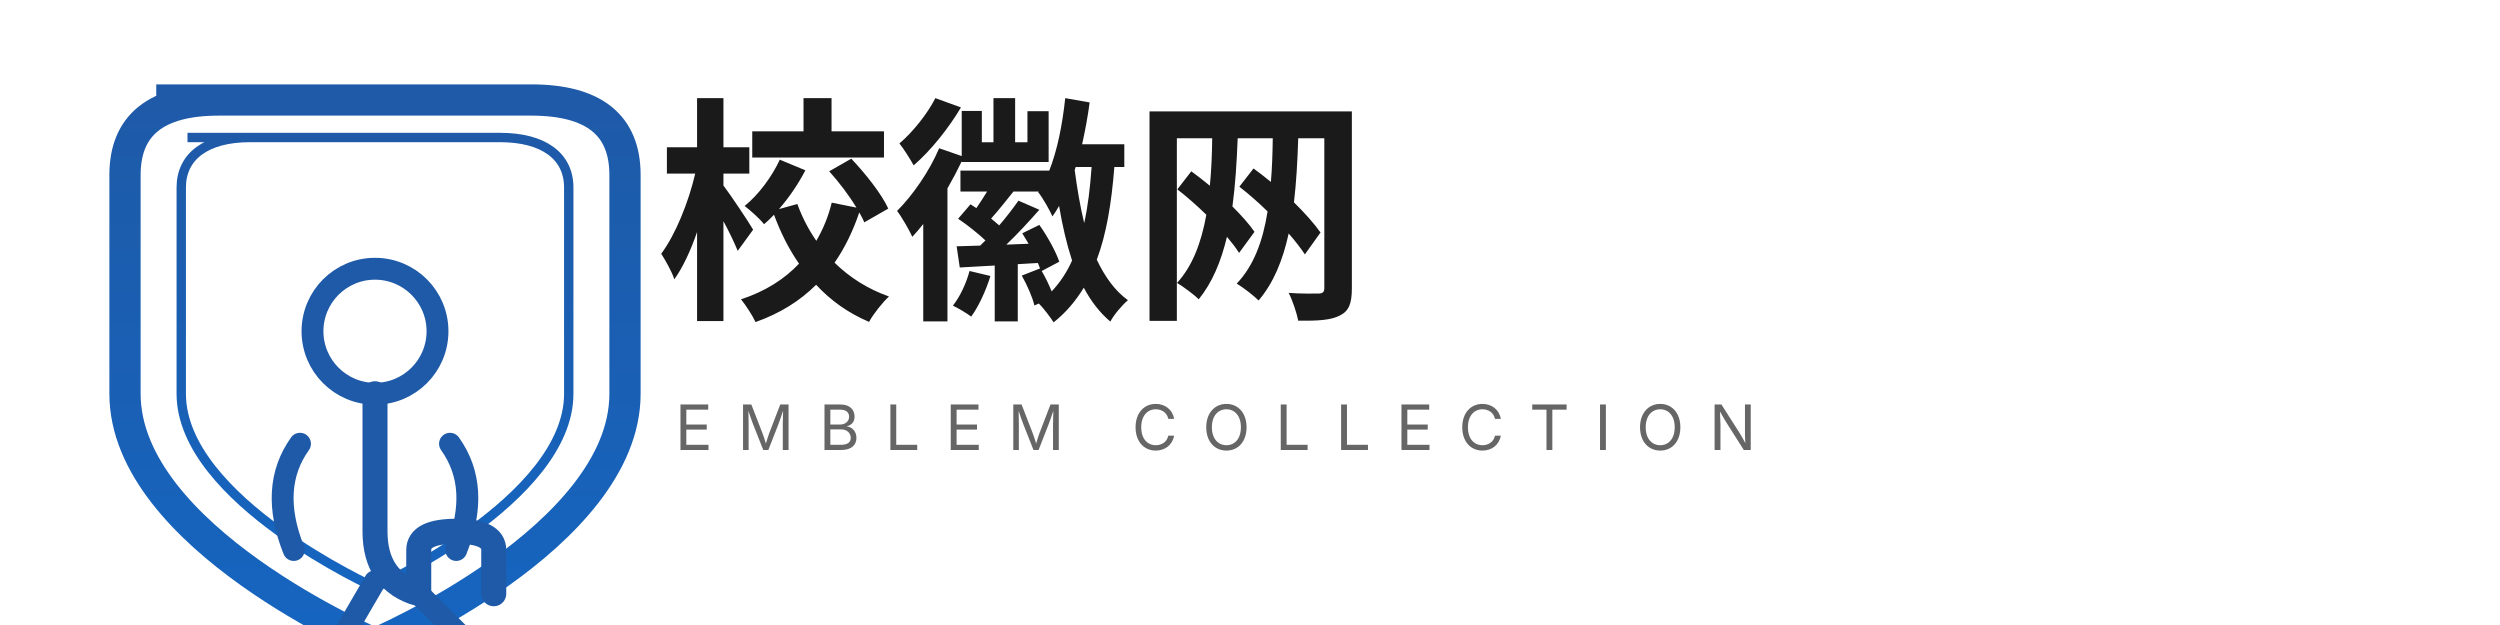
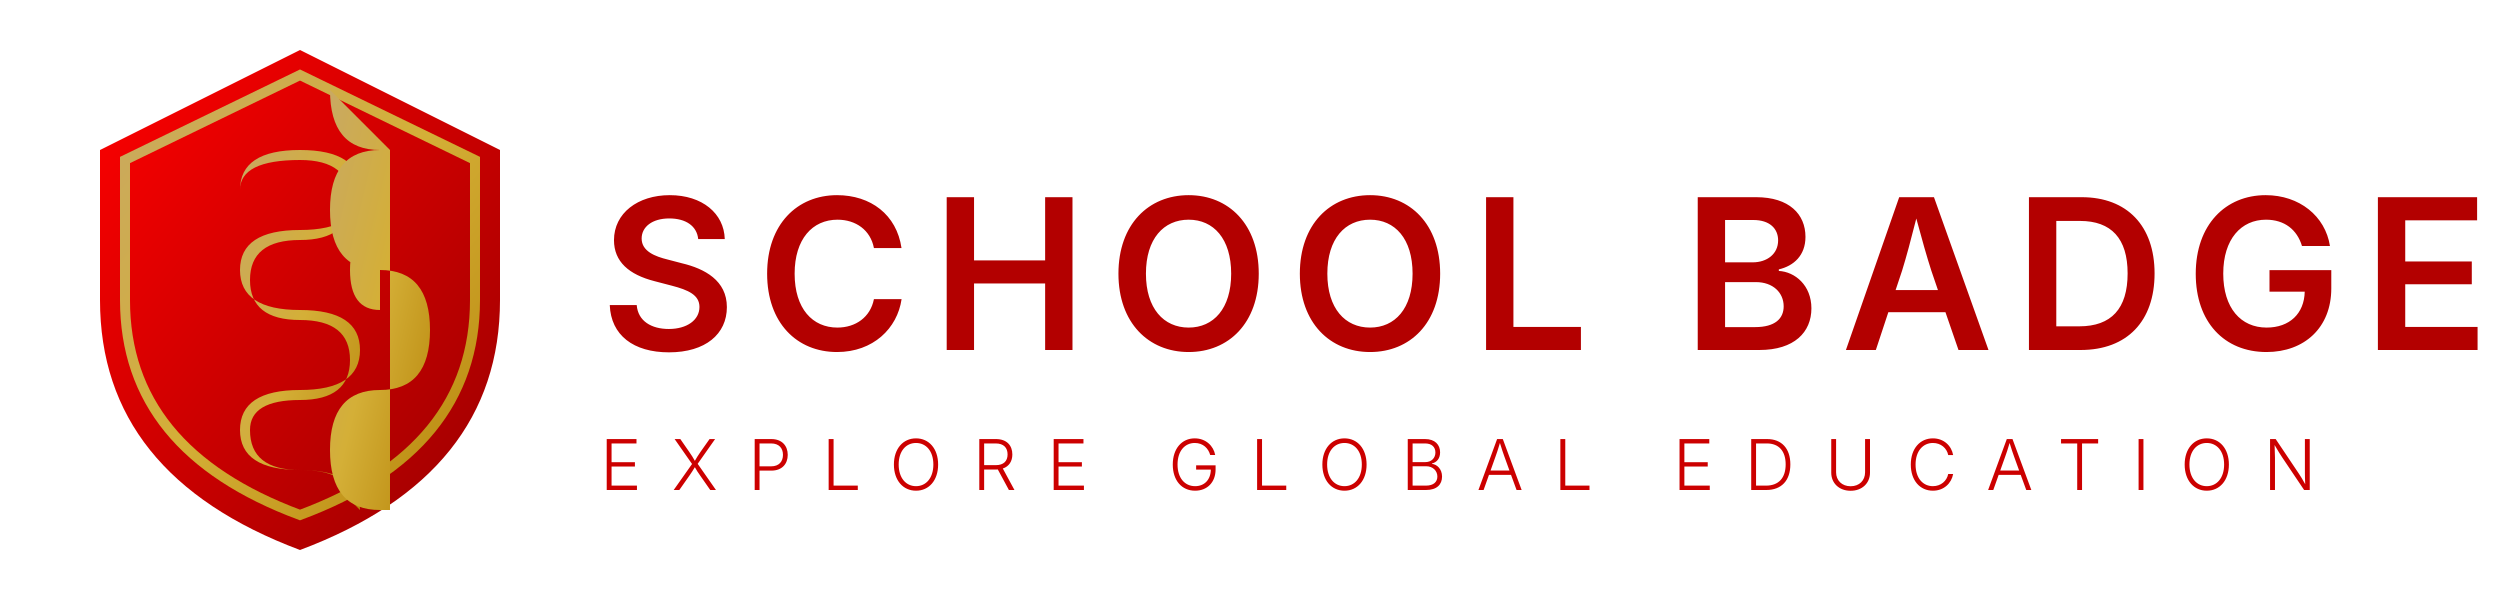
- <svg xmlns="http://www.w3.org/2000/svg" viewBox="0 0 400 100">
+ <svg xmlns="http://www.w3.org/2000/svg" width="500" height="120" viewBox="0 0 500 120">
  <defs>
-     <linearGradient id="blueGrad" x1="0%" y1="0%" x2="0%" y2="100%">
-       <stop offset="0%" style="stop-color:#1E5AA8" />
-       <stop offset="100%" style="stop-color:#1565C0" />
+     <linearGradient id="redGrad" x1="0%" y1="0%" x2="100%" y2="100%">
+       <stop offset="0%" style="stop-color:#FF0000" />
+       <stop offset="50%" style="stop-color:#CC0000" />
+       <stop offset="100%" style="stop-color:#990000" />
+     </linearGradient>
+     <linearGradient id="goldGrad" x1="0%" y1="0%" x2="100%" y2="100%">
+       <stop offset="0%" style="stop-color:#C9A962" />
+       <stop offset="50%" style="stop-color:#D4AF37" />
+       <stop offset="100%" style="stop-color:#B8860B" />
    </linearGradient>
  </defs>
-   <g transform="translate(15, 8)">
-     <path d="M10 8 L70 8 C80 8 85 12 85 20 L85 55 C85 78 45 95 45 95 C45 95 5 78 5 55 L5 20 C5 12 10 8 20 8 Z" fill="none" stroke="url(#blueGrad)" stroke-width="5" />
-     <path d="M15 14 L65 14 C72 14 76 17 76 22 L76 55 C76 72 45 86 45 86 C45 86 14 72 14 55 L14 22 C14 17 18 14 25 14 Z" fill="none" stroke="url(#blueGrad)" stroke-width="1.5" />
-     <path d="M25 18 L65 18" stroke="url(#blueGrad)" stroke-width="3" />
-     <path d="M45 8 L45 30" stroke="url(#blueGrad)" stroke-width="3" />
-     <g transform="translate(20, 35)" stroke="#1E5AA8" stroke-width="4" stroke-linecap="round" fill="none">
-       <circle cx="25" cy="10" r="10" stroke-width="3.5" />
-       <path d="M25 20 L25 42 Q25 50 32 52 L32 45 Q32 42 38 42 Q44 42 44 45 L44 52" stroke-width="4" />
-       <path d="M13 28 Q8 35 12 45" stroke-width="3.5" />
-       <path d="M37 28 Q42 35 38 45" stroke-width="3.5" />
-       <path d="M25 50 L18 62" stroke-width="3.5" />
-       <path d="M32 52 L42 62" stroke-width="3.5" />
+   <g transform="translate(10, 10)">
+     <path d="M50 0               L90 20               L90 50               Q90 85 50 100               Q10 85 10 50               L10 20               Z" fill="url(#redGrad)" />
+     <path d="M50 5               L85 22               L85 50               Q85 80 50 93               Q15 80 15 50               L15 22               Z" fill="none" stroke="url(#goldGrad)" stroke-width="2" />
+     <g transform="translate(50, 48)">
+       <path d="M-12 -20                 Q-12 -28, 0 -28                 Q12 -28, 12 -20                 Q12 -12, 0 -12                 Q-12 -12, -12 -4                 Q-12 4, 0 4                 Q12 4, 12 12                 Q12 20, 0 20                 Q-12 20, -12 28                 Q-12 36, 0 36                 Q12 36, 12 44                 L10 42                 Q10 36, 0 36                 Q-10 36, -10 28                 Q-10 22, 0 22                 Q10 22, 10 14                 Q10 6, 0 6                 Q-10 6, -10 -2                 Q-10 -10, 0 -10                 Q10 -10, 10 -18                 Q10 -26, 0 -26                 Q-12 -26, -12 -20 Z" fill="url(#goldGrad)" />
+       <path d="M18 -28 L18 44 L16 44                 Q6 44, 6 32                 Q6 20, 16 20                 Q26 20, 26 8                 Q26 -4, 16 -4                 Q6 -4, 6 -16                 Q6 -28, 16 -28                 Q6 -28, 6 -40 Z                M16 -16 L16 4 Q10 4, 10 -4 Q10 -12, 16 -12 Z                M16 20 L16 44 Q10 44, 10 32 Q10 20, 16 20 Z" fill="url(#goldGrad)" />
    </g>
  </g>
-   <text x="105" y="48" font-family="'PingFang SC', 'Microsoft YaHei', serif" font-size="38" font-weight="700" fill="#1a1a1a">校徽网</text>
-   <text x="108" y="72" font-family="-apple-system, BlinkMacSystemFont, serif" font-size="10" fill="#666" letter-spacing="4">EMBLEM COLLECTION</text>
+   <g transform="translate(120, 70)">
+     <text font-family="SF Pro Display, -apple-system, sans-serif" font-size="42" font-weight="600" letter-spacing="4" fill="#B30000">
+       SCHOOL BADGE
+     </text>
+     <text y="28" font-family="SF Pro Display, -apple-system, sans-serif" font-size="14" font-weight="300" letter-spacing="6" fill="#CC0000">
+       EXPLORE GLOBAL EDUCATION
+     </text>
+   </g>
</svg>
